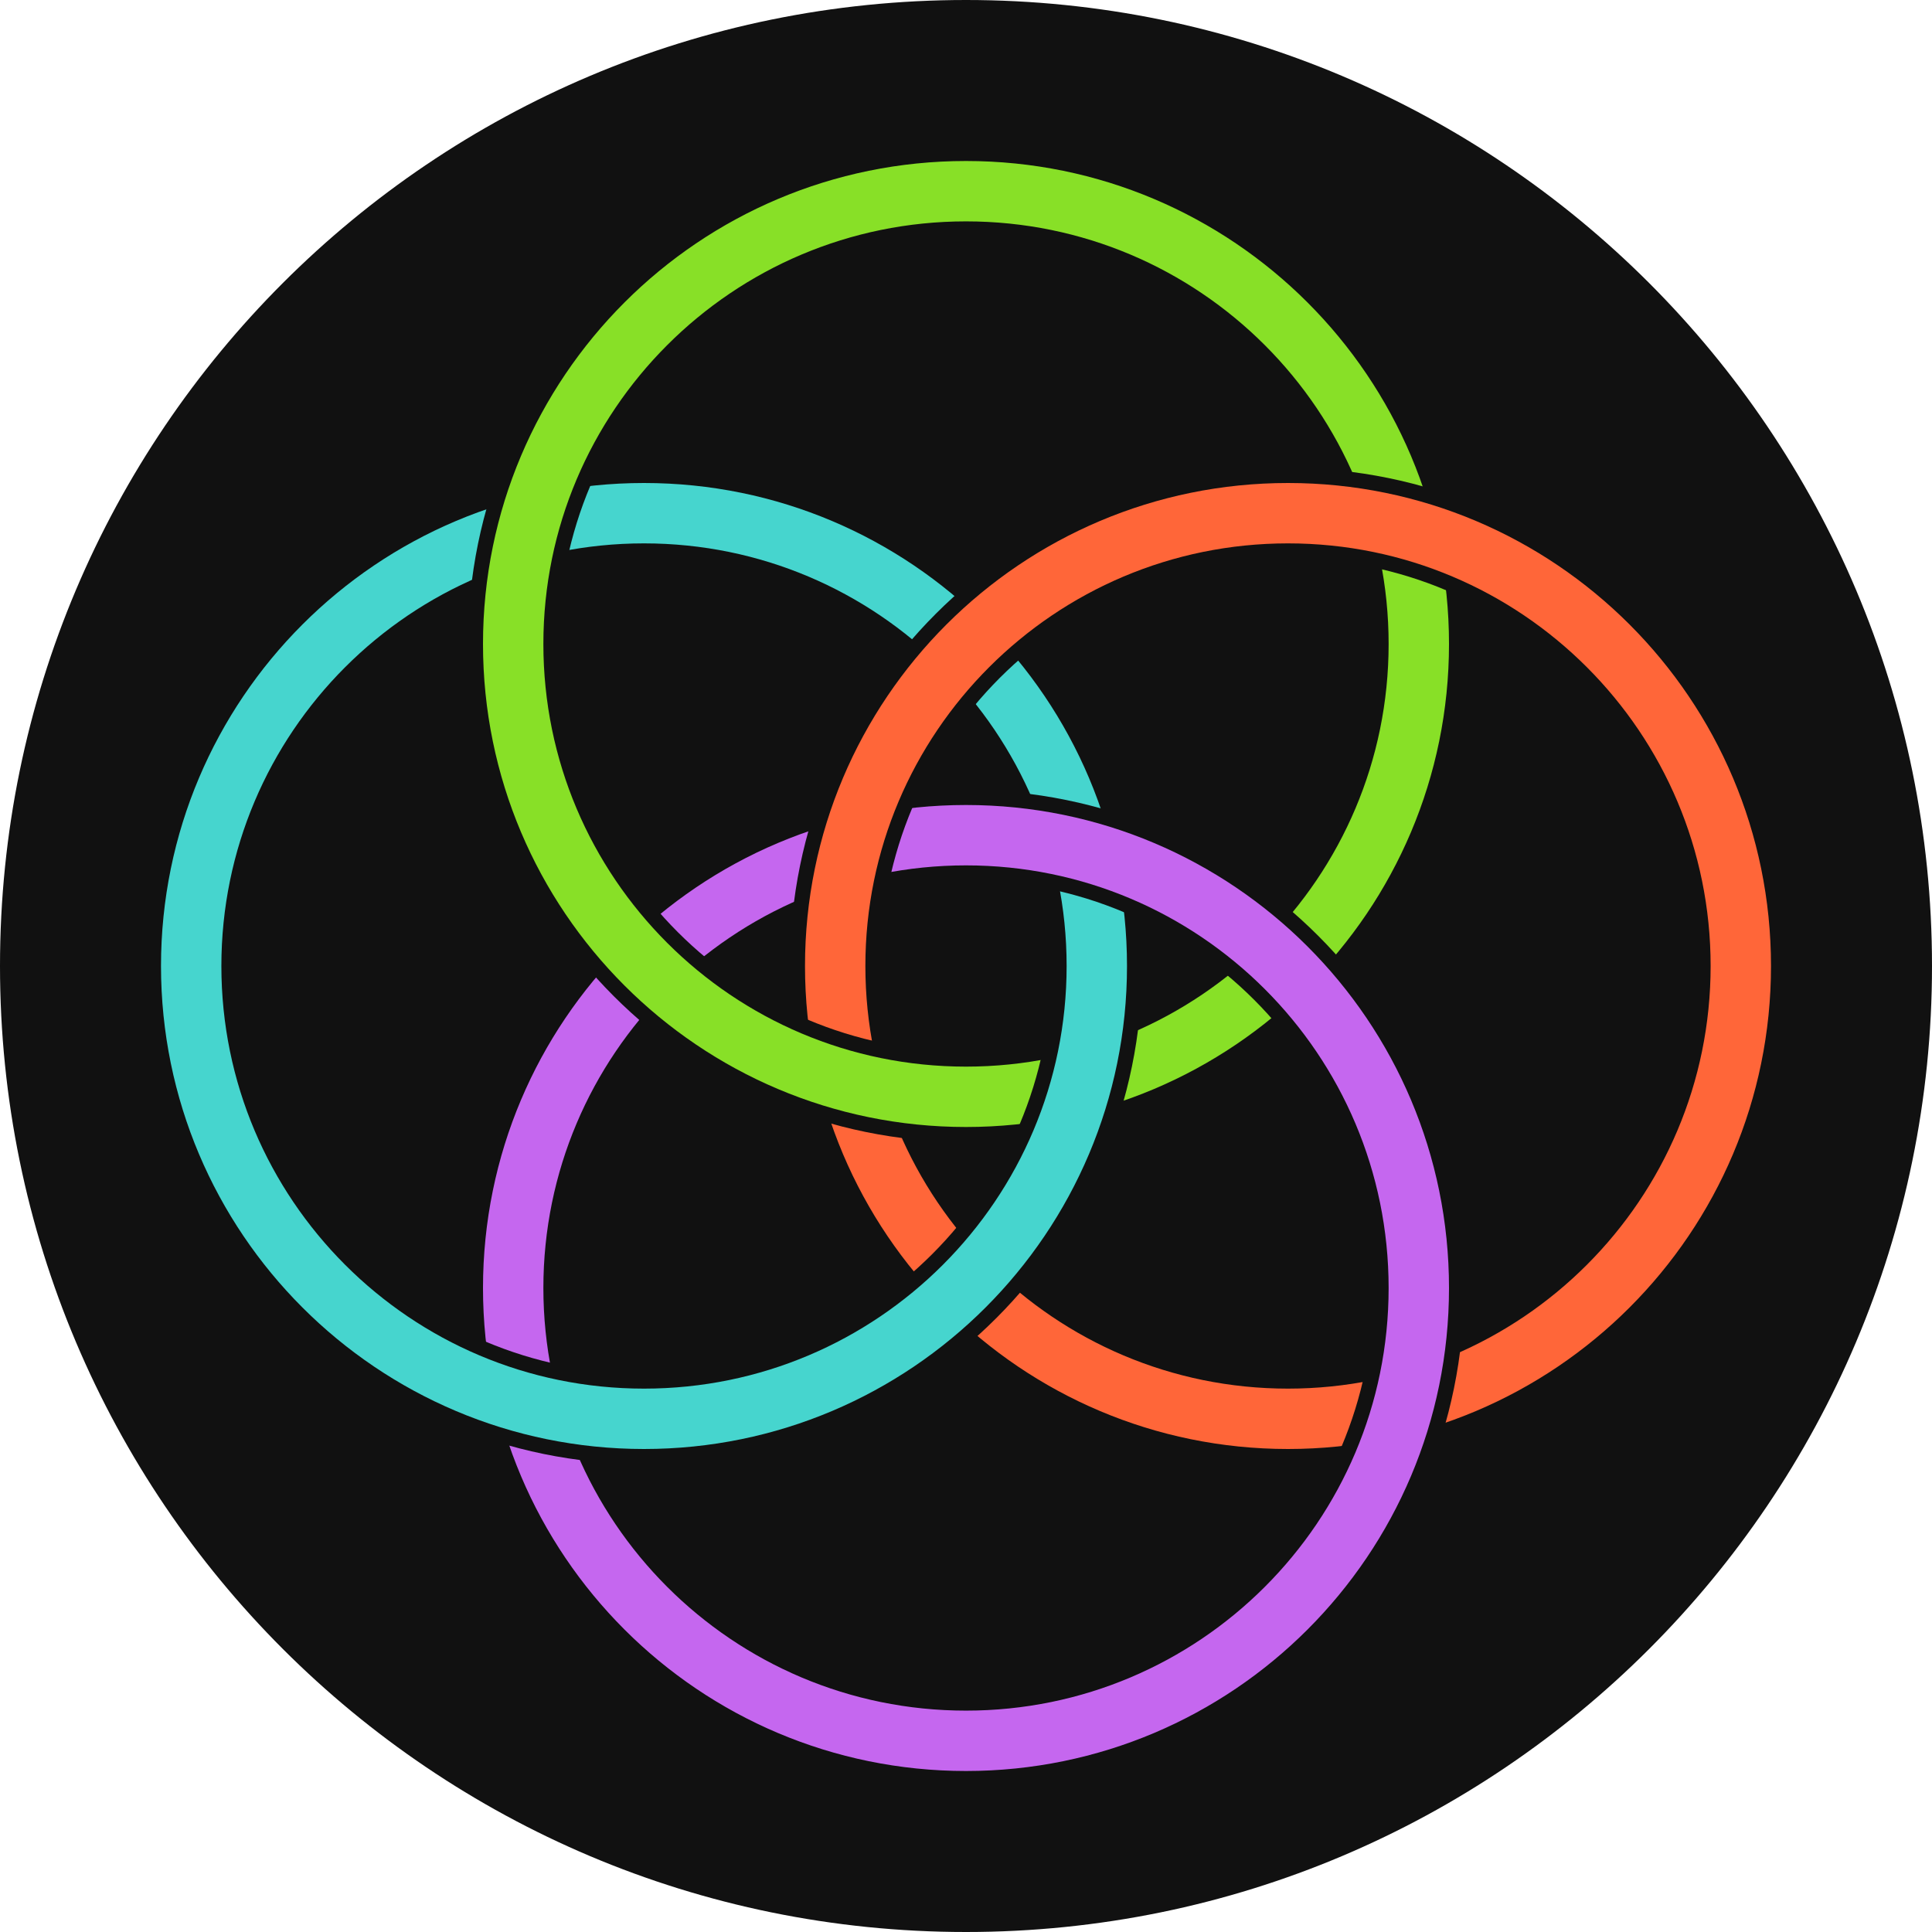
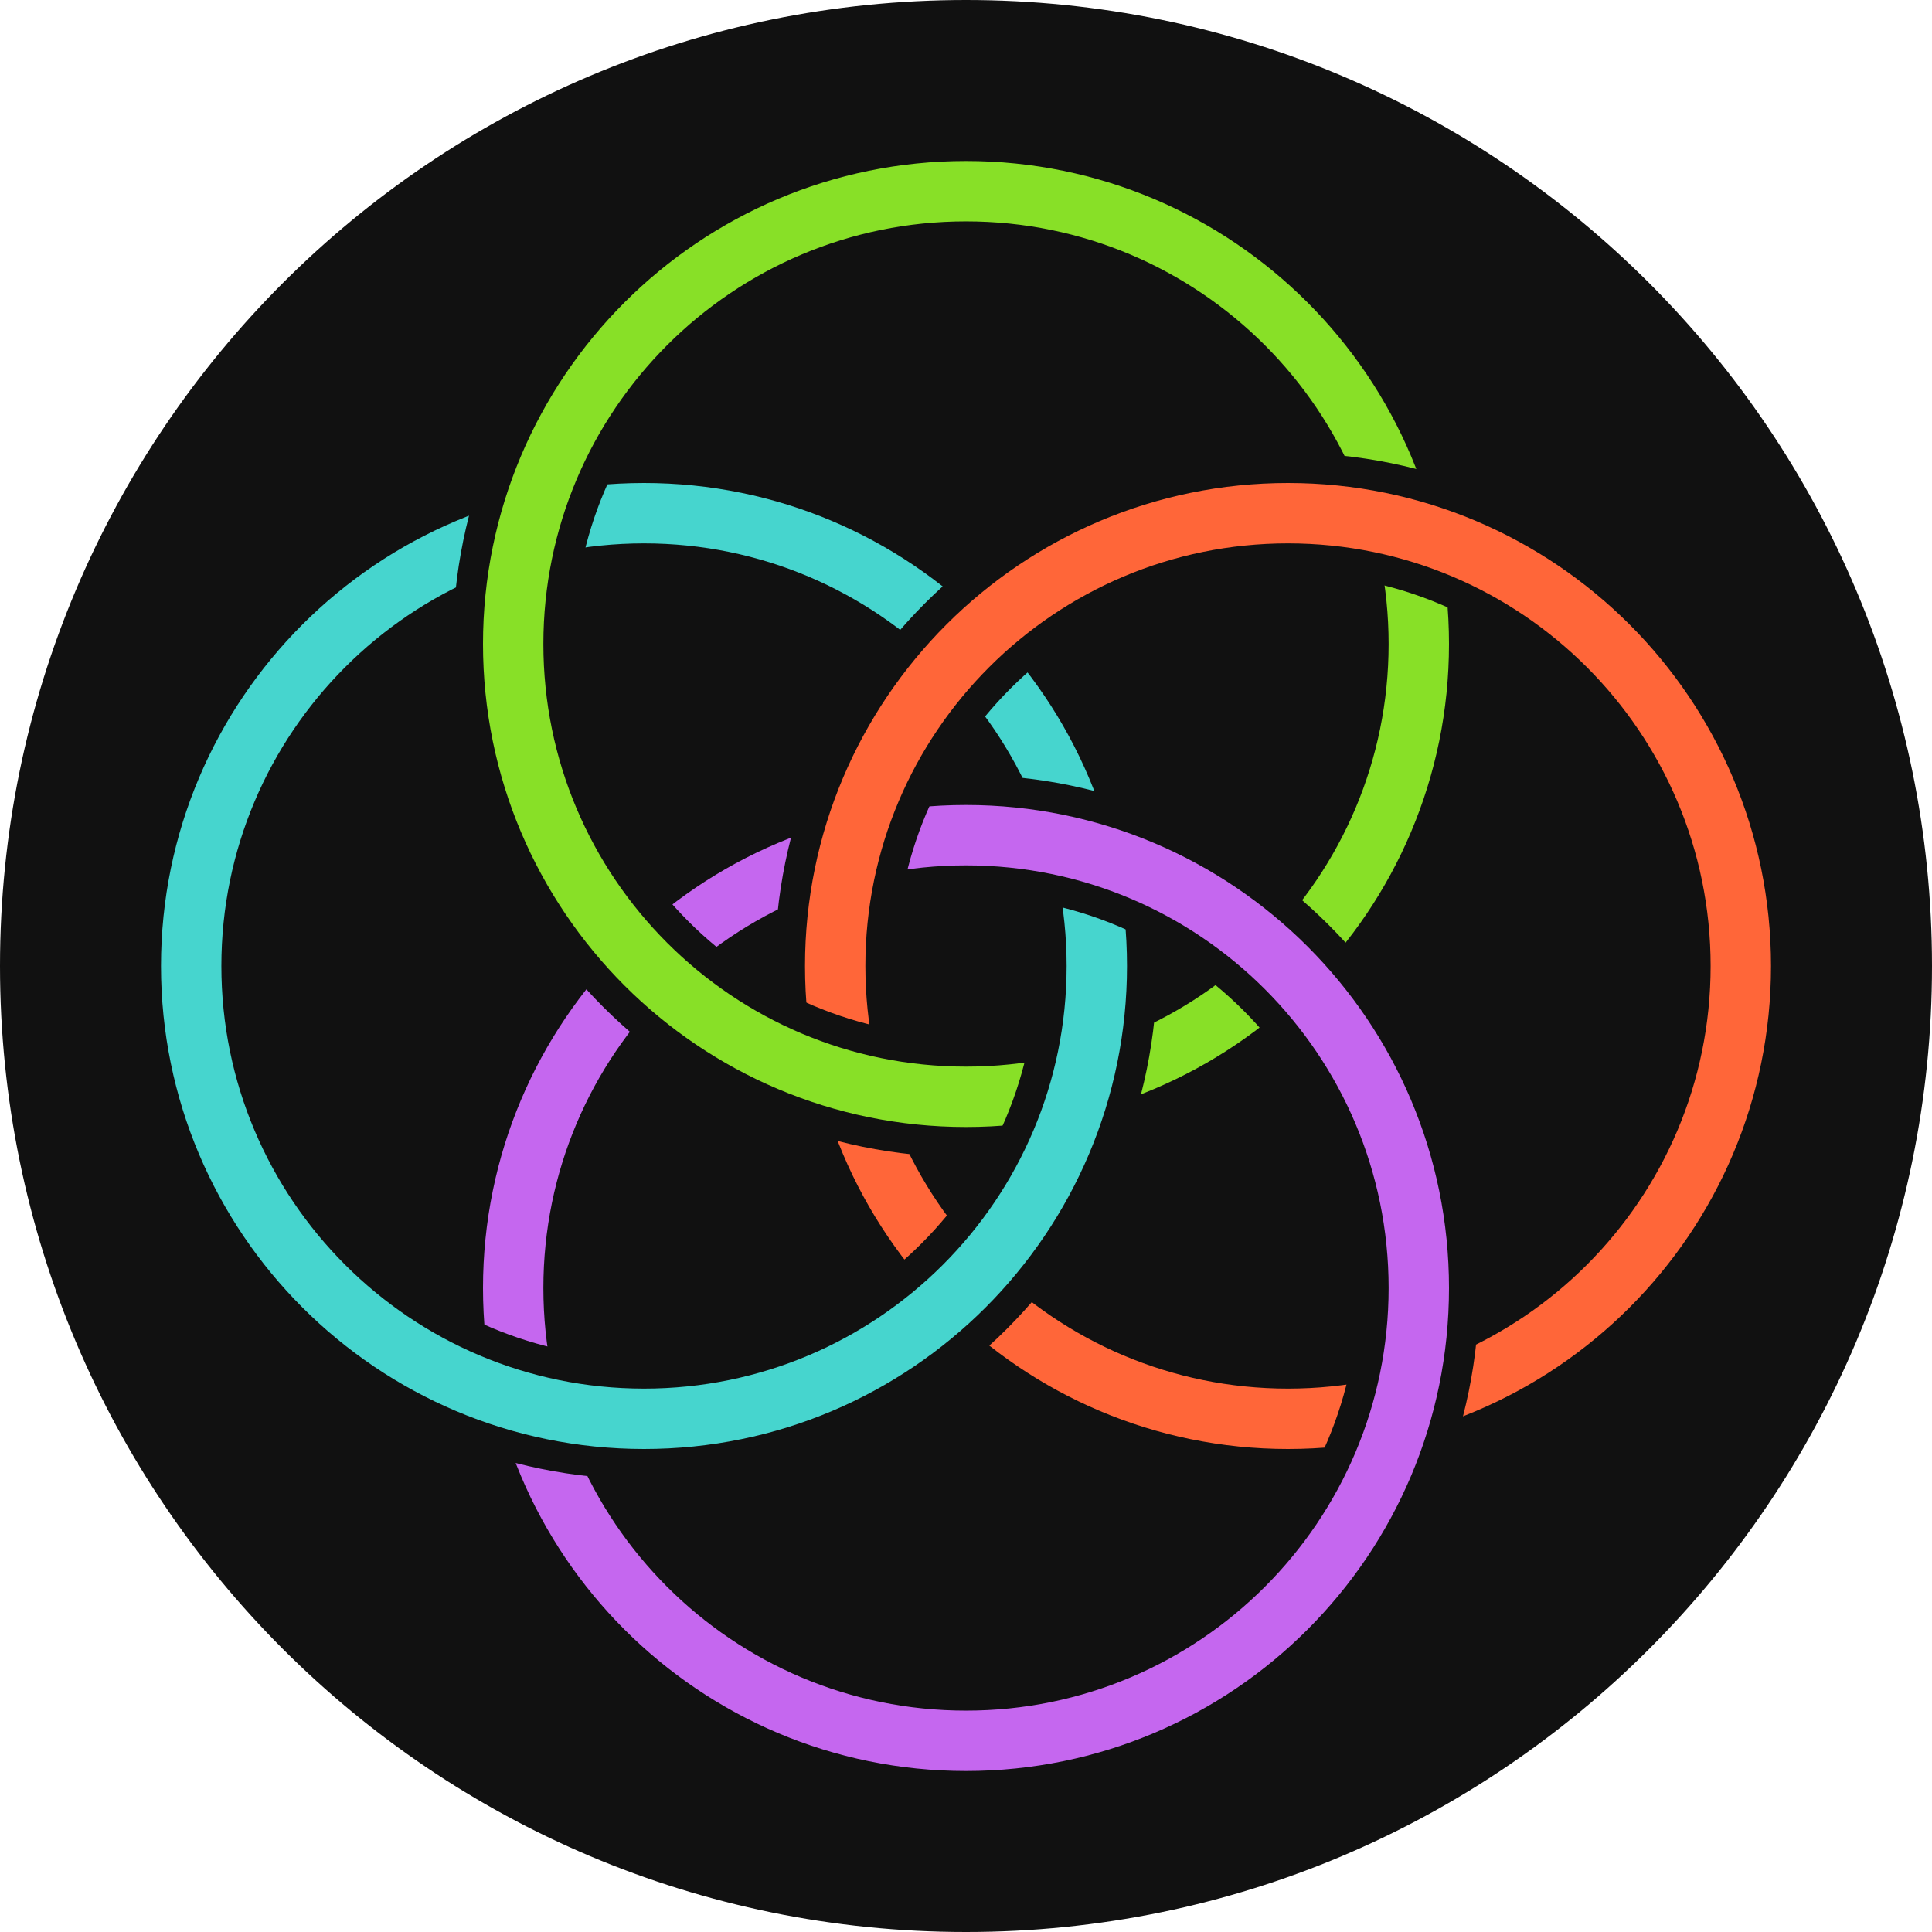
<svg xmlns="http://www.w3.org/2000/svg" xmlns:xlink="http://www.w3.org/1999/xlink" width="768" height="768">
  <defs>
    <clipPath id="half">
-       <rect x="0" y="-332" width="198" height="408" />
+       <rect x="0" y="-332" width="204" height="408" />
    </clipPath>
    <g id="right" clip-path="url(#half)" fill="transparent">
-       <circle cx="0" cy="-128" r="180" stroke="#111" stroke-width="36" />
+       <circle cx="0" cy="-128" r="180" stroke="#111" stroke-width="48" />
      <circle cx="0" cy="-128" r="180" stroke-width="24" />
    </g>
    <g id="left" transform="scale(-1, 1)">
      <use xlink:href="#right" />
    </g>
  </defs>
  <circle cx="384" cy="384" r="384" fill="#111" />
  <g transform="translate(384 384)">
    <use xlink:href="#right" stroke="#88e027" />
    <use xlink:href="#right" stroke="#ff6639" transform="rotate(90)" />
    <use xlink:href="#right" stroke="#c567ef" transform="rotate(180)" />
    <use xlink:href="#right" stroke="#46d5ce" transform="rotate(270)" />
    <use xlink:href="#left" stroke="#88e027" />
    <use xlink:href="#left" stroke="#ff6639" transform="rotate(90)" />
    <use xlink:href="#left" stroke="#c567ef" transform="rotate(180)" />
    <use xlink:href="#left" stroke="#46d5ce" transform="rotate(270)" />
  </g>
</svg>
